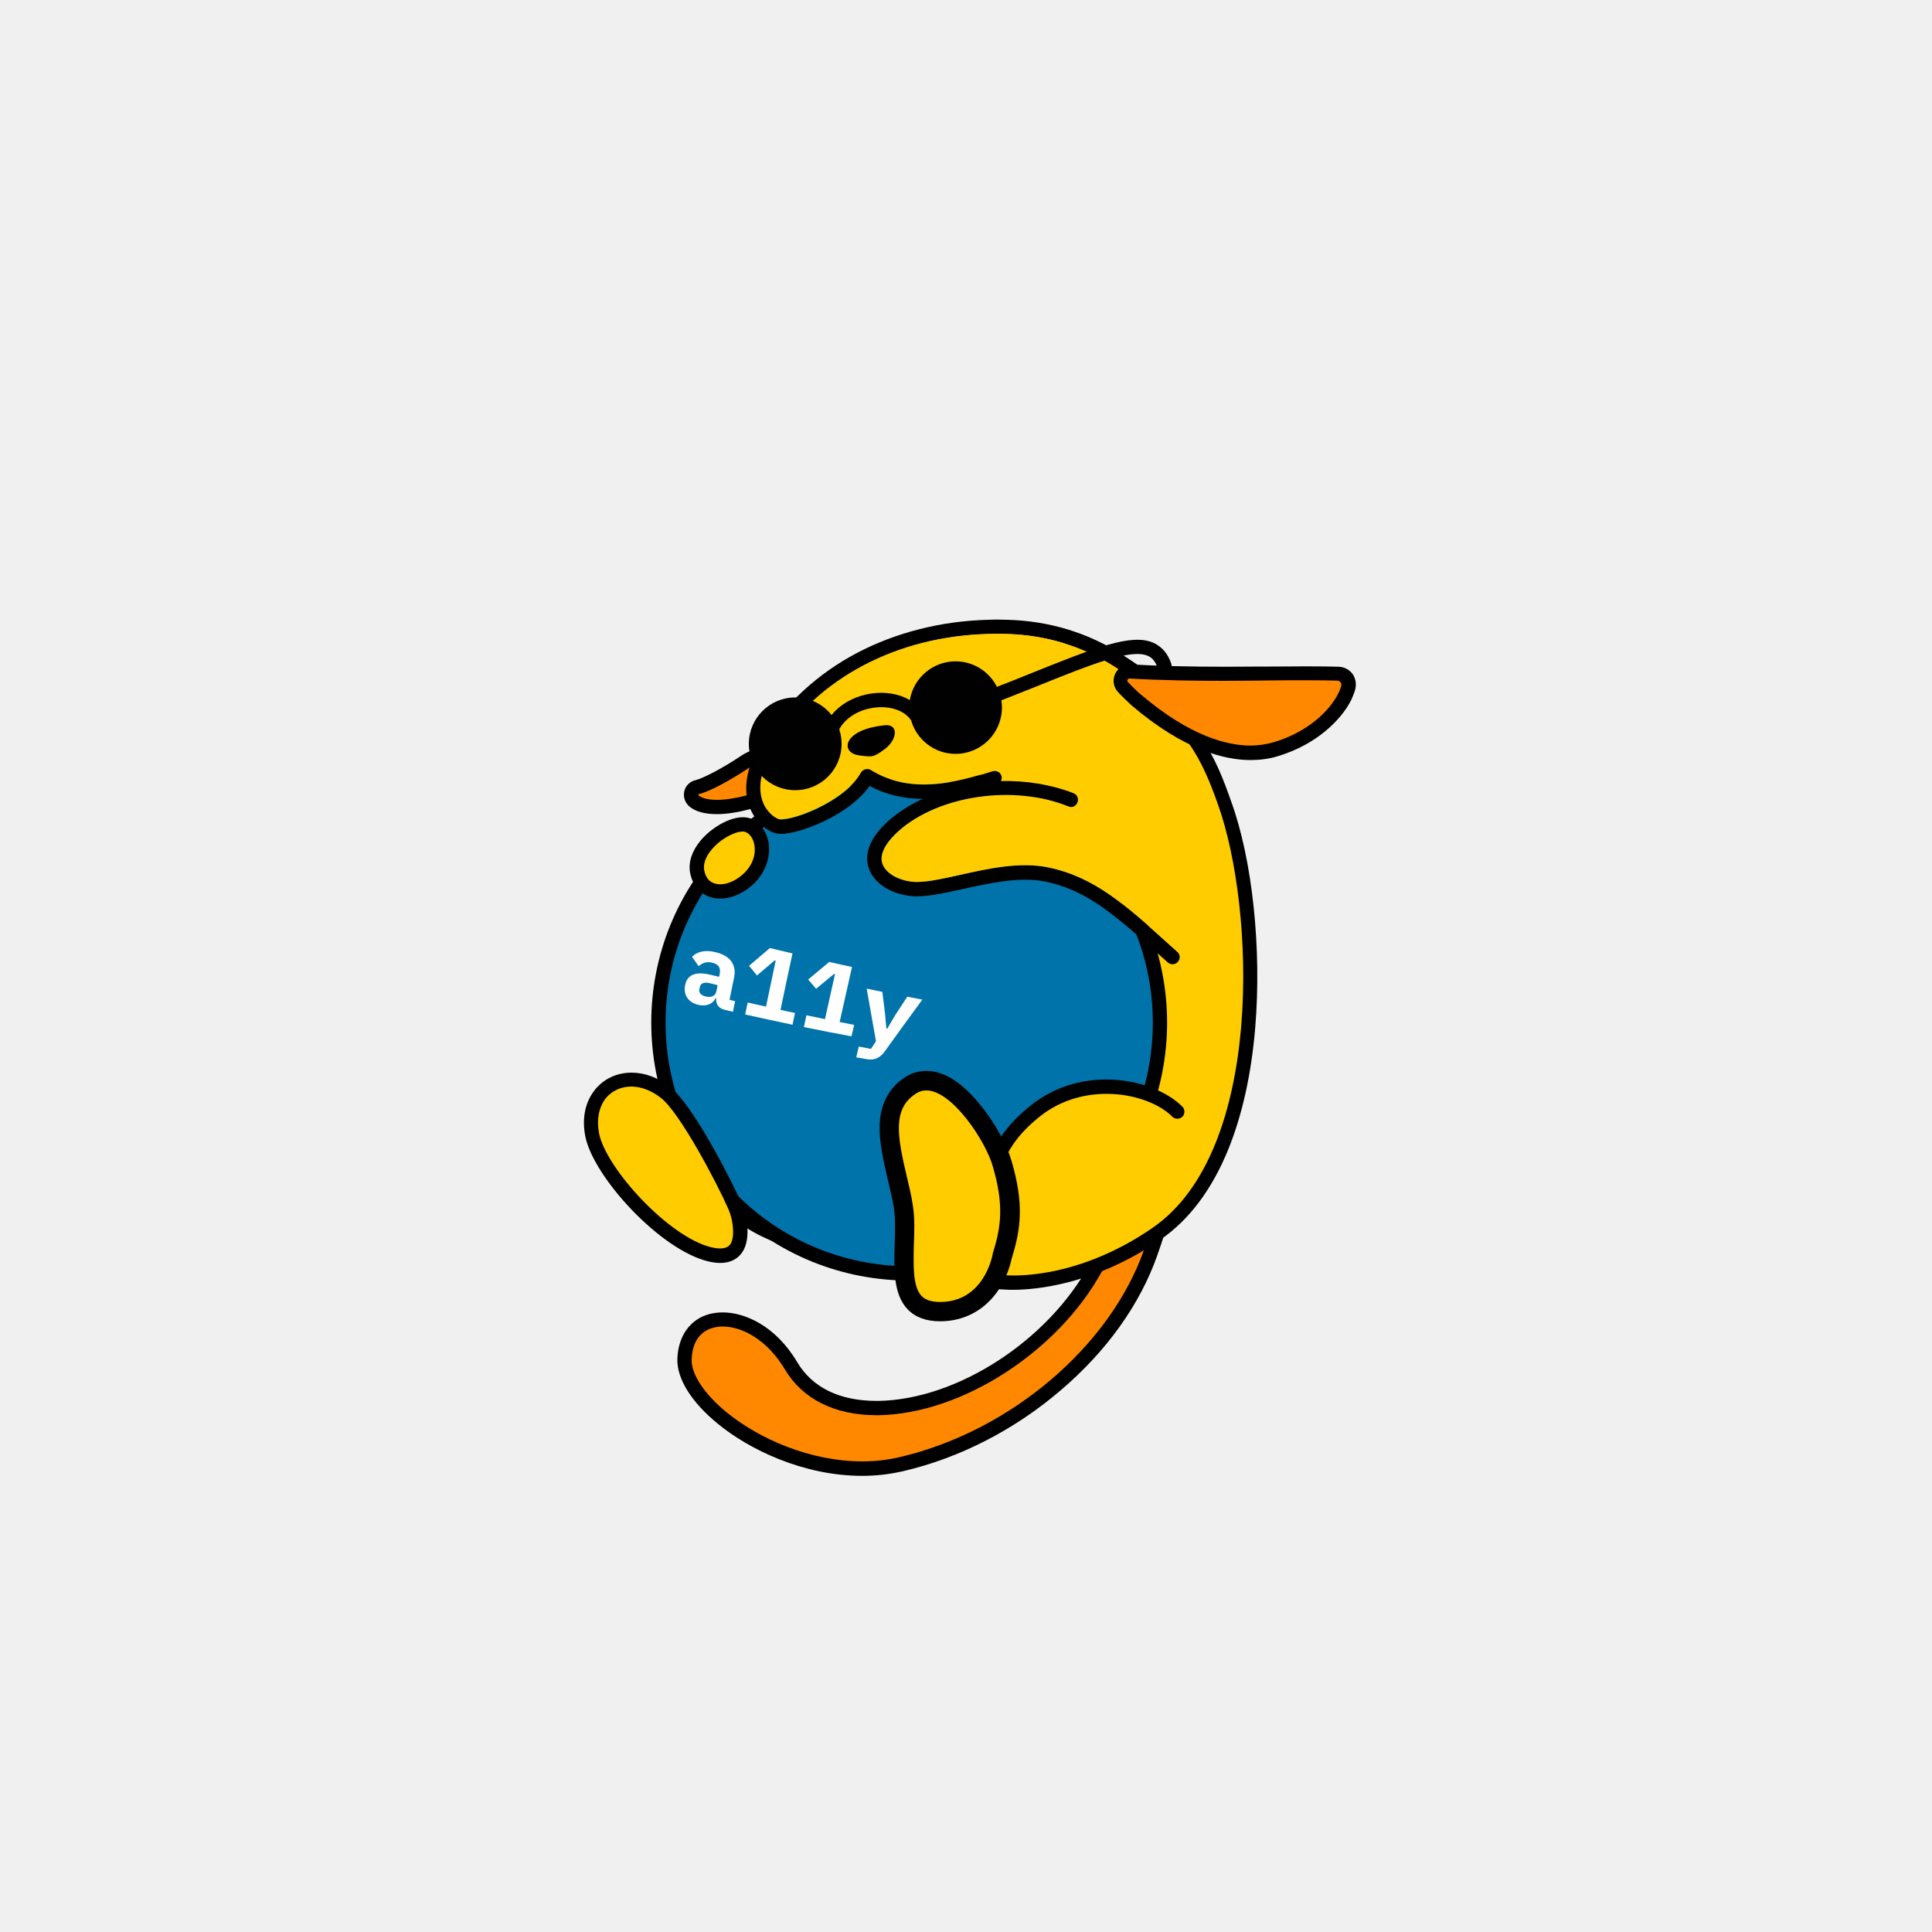
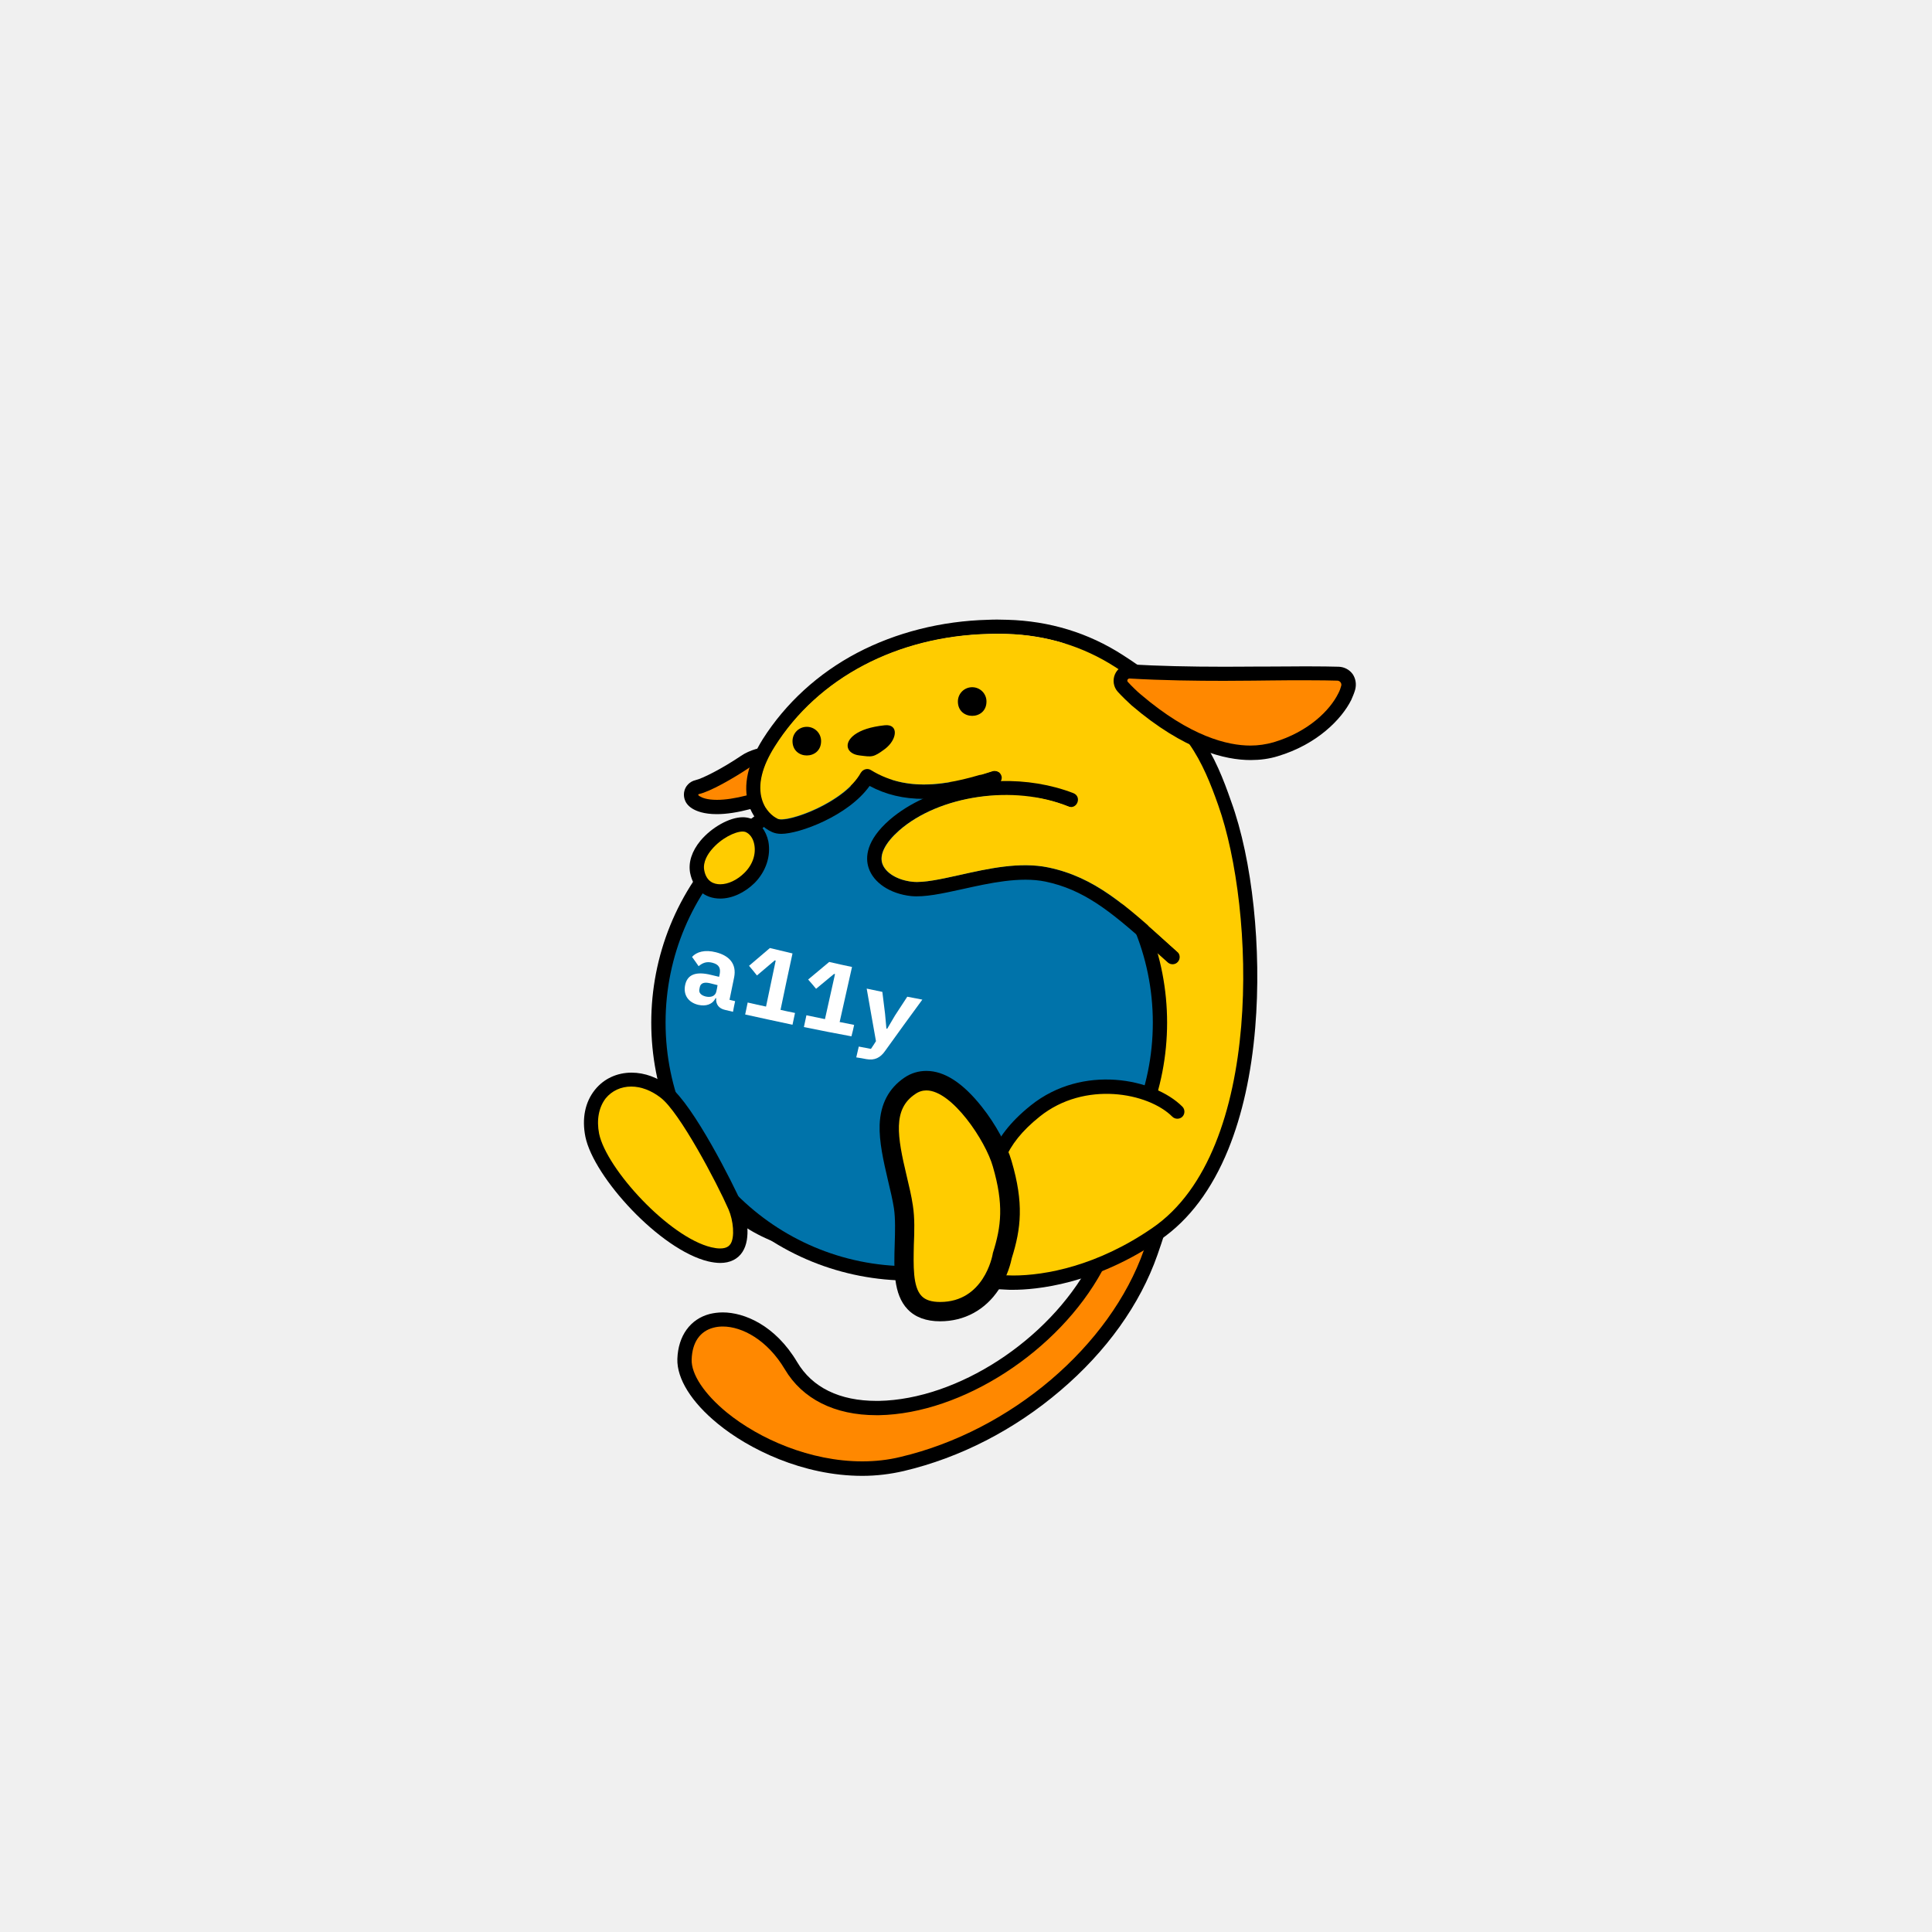
<svg xmlns="http://www.w3.org/2000/svg" version="1.1" id="Layer_1" x="0px" y="0px" viewBox="0 0 1000 1000" style="enable-background:new 0 0 1000 1000;" xml:space="preserve">
  <style type="text/css">
	.st0{fill:#FFCC00;}
	.st1{fill:#FF8800;}
	.st2{fill:#0073AA;}
	.st3{fill:#FFFFFF;}
	.st4{fill:#010101;}
</style>
  <g id="RightArm_1_">
    <path id="RightArm--bg" d="M436.6,504c-4.5,5.1-10.5,7.9-17,7.9c-9.1,0-18.5-5.5-24.4-14.4c-7.8-11.6-15.5-21.2-22.3-27.9l-4.8-4.7   c-2-2-1.1-5.3,1.6-6.1l6.5-1.7c3.2-0.9,6.4-2.7,9.1-5.5c3-3,4.8-6.7,5.2-10.4V430c0-1.3,1.5-2.1,2.5-1.3l9.3,6.9   c0.7,0.5,1.7,1.1,2.9,1.7c10.2,4.9,31.7,27.4,35.7,46.7C443,494.1,439.7,500.5,436.6,504z" />
    <path id="RightArm" class="st0" d="M402.1,444.1c-1.5-0.7-2.9-1.5-4.2-2.4l0,0c-0.5,5.5-3,11-7.3,15.3c-3.7,3.7-8.1,6.2-12.5,7.4   c8.7,8.6,17,19.8,23.2,29.1c4.5,6.7,11.6,11.1,18.3,11.1c4.1,0,8.1-1.6,11.4-5.4C444,484.4,413.7,449.6,402.1,444.1z" />
  </g>
  <g id="Tail--group">
    <path id="Tail--bg" d="M599.1,649.5c-9,25.7-26.4,50-50.3,70.3c-23.8,20.3-51.8,34.7-81,41.6c-6.9,1.6-14.1,2.5-21.5,2.5   c-30.8,0-58.9-13.9-74.8-27c-13.6-11.1-21.2-23.3-20.9-33.5c0.4-12,6.7-20.7,16.8-23.3c2.1-0.5,4.3-0.8,6.7-0.8   c11.2,0,27.2,6.7,38.5,25.7c7.8,13.2,22,20.1,41.1,20.1c0.4,0,0.8,0,1.2,0c40.7-0.8,87.6-31.2,109.1-70.8   c7.7-14.1,13.2-29.6,17.1-40.8c1.9-5.4,3.6-10.1,5.1-13.5c1.3-3.1,4.1-9.4,10.4-9.4c4.1,0,7.6,1.8,9.9,5   C612,603.2,609.8,618.9,599.1,649.5z" />
    <path id="Tail_2_" class="st1" d="M570.5,657.8c-22.7,41.7-72.5,73.9-115.5,74.7c-0.5,0-0.9,0-1.4,0c-21.6,0-38.3-8.4-47.4-23.8   c-9-15.1-22-22.1-32.1-22.1c-1.7,0-3.3,0.2-4.8,0.6c-7,1.8-11,7.6-11.3,16.4c-0.3,7.7,6.6,18,18.2,27.5   c16.8,13.7,43.2,25.3,70.1,25.3c6.6,0,13.3-0.7,19.8-2.3c57.2-13.5,108.5-57.4,126-107.1c5.4-15.3,16.7-49.2,4.5-49.2   C592.1,597.9,585.8,629.6,570.5,657.8z" />
  </g>
  <g id="Body--group">
    <path id="Body--bg" d="M649.7,531.9c-2,24-6.7,45.1-13.9,62.9c-8.5,20.9-20.3,36.6-35.1,46.8c-34,23.4-64.8,26-76.4,26   c-1.3,0-2.5,0-3.8-0.1c-18.4-0.8-26-4.4-32.7-7.5c-5.9-2.8-11-5.2-24.9-5.7c-37.5-1.5-67-9.9-83.1-23.6c-0.2-0.1-0.5-0.4-0.9-0.7   c-4.8-3.5-19.3-14.3-25-24.7c-5.3-9.7-6.2-22.3-2.3-31.4c13.4-31.2,24.5-40.5,33.5-48c3.6-3,6.4-5.3,8.8-8.7   c2.2-3.1,3.8-7.1,4.9-12.2c0-0.1,0-0.2,0.1-0.3c3.9-15,3.4-34.9,2.8-56c-0.2-5.7-0.3-11.7-0.4-17.5v-0.1c0-18.6,9.6-40.7,25.7-59.2   c18.1-20.8,41.6-33.6,66.1-36.2c20.2-2.1,34.3-3.1,45.9-3.1c43.7,0,58.6,14.8,82.2,48.4c7.5,10.6,12.1,22.5,16,33.7   C648.3,445.1,653.1,491.2,649.7,531.9z" />
    <path id="Body_1_" class="st0" d="M358.5,576.7c-3,7-2.2,17.4,2,25c5.6,10.3,23,22.2,24.1,23.2c15.1,12.9,43.7,20.5,78.7,21.9   c31.2,1.3,24.3,11.8,57.6,13.3c1.1,0,2.2,0.1,3.5,0.1c16.7,0,43.7-5,72.2-24.7c58-39.9,52.9-165.3,34-218.6   c-3.9-11.1-8.3-22.2-15.1-31.9c-23.5-33.5-36.6-45.2-76.2-45.2c-12.2,0-26.9,1.1-45.1,3.1c-49.9,5.3-85.3,55.3-85.3,88.1   c0.3,27.4,2.5,55.1-2.7,75.5c-1.4,6.5-3.4,11.2-6,14.9C390.4,534.9,376.8,533.8,358.5,576.7z" />
  </g>
  <g id="Ball--group">
    <ellipse id="Ball-bg" transform="matrix(0.7071 -0.7071 0.7071 0.7071 -236.4377 487.8127)" cx="470.6" cy="529.3" rx="133.5" ry="133.5" />
    <circle id="Ball_1_" class="st2" cx="470.6" cy="529.3" r="126.1" />
    <g id="a11y">
      <g>
        <path class="st3" d="M375.2,522.7c-3.1-0.7-4.8-2.9-4.5-6c-0.1,0-0.2,0-0.3-0.1c-1.6,3.3-5,4.4-9,3.5c-5-1.2-7.8-5-6.8-10.1     c1.1-5.7,5.7-7.3,13.4-5.4c1.7,0.4,2.5,0.6,4.2,1c0.1-0.5,0.2-0.8,0.3-1.3c0.6-3.2-0.3-5.1-3.8-6c-3.1-0.8-5.2,0.2-7.1,1.8     c-1.3-1.9-2-2.9-3.4-4.8c2.3-2.6,6.6-3.9,12.4-2.4c7.1,1.8,10.7,6.2,9.4,12.9c-1,4.7-1.4,7-2.4,11.7c1.2,0.3,1.7,0.4,2.9,0.7     c-0.5,2.2-0.7,3.3-1.1,5.5C377.8,523.3,377,523.1,375.2,522.7z M370.8,513.1c0.3-1.3,0.4-1.9,0.6-3.2c-1.6-0.4-2.4-0.6-4-1     c-3-0.7-4.8,0-5.2,2.1c-0.1,0.4-0.1,0.6-0.2,1c-0.4,1.9,0.9,3.2,3.3,3.8C368,516.4,370.3,515.6,370.8,513.1z" />
        <path class="st3" d="M385.7,525.1c0.5-2.5,0.8-3.7,1.3-6.2c3.8,0.9,5.7,1.3,9.5,2.1c2-9.5,3-14.3,5-23.8c-0.2,0-0.3-0.1-0.5-0.1     c-3.7,3.1-5.5,4.7-9.2,7.8c-1.6-2-2.4-3-4.1-5c4.3-3.7,6.5-5.5,10.8-9.2c4.7,1.1,7,1.7,11.7,2.8c-2.1,9.7-4.2,19.5-6.2,29.2     c3,0.7,4.5,1,7.5,1.6c-0.5,2.4-0.8,3.7-1.3,6.1C400.5,528.3,395.5,527.3,385.7,525.1z" />
        <path class="st3" d="M416.1,531.6c0.5-2.4,0.8-3.6,1.3-6.1c3.8,0.8,5.7,1.2,9.6,2c2.1-9.3,3.1-14,5.2-23.3     c-0.2,0-0.3-0.1-0.5-0.1c-3.7,3.1-5.6,4.6-9.3,7.7c-1.6-1.9-2.4-2.9-4.1-4.8c4.4-3.7,6.6-5.5,10.9-9.1c4.7,1.1,7.1,1.6,11.8,2.6     c-2.1,9.5-4.3,19-6.4,28.5c3,0.6,4.5,0.9,7.5,1.5c-0.5,2.4-0.8,3.6-1.4,5.9C430.9,534.6,426,533.6,416.1,531.6z" />
        <path class="st3" d="M469.6,515.9c3.1,0.6,4.6,0.9,7.8,1.5c-6.5,8.8-12.9,17.7-19.3,26.6c-2.4,3.4-5.3,5-9.7,4.2     c-2.1-0.4-3.1-0.6-5.2-0.9c0.5-2.3,0.8-3.4,1.3-5.6c2.5,0.5,3.8,0.7,6.3,1.2c1.1-1.6,1.6-2.4,2.6-4c-1.9-10.8-2.9-16.2-4.8-27.2     c3.3,0.7,4.9,1,8.1,1.7c0.6,4.5,0.8,6.8,1.4,11.3c0.3,3.1,0.4,4.7,0.7,7.7c0.2,0,0.2,0,0.4,0.1c1.6-2.7,2.4-4.1,4-6.8     C465.8,521.7,467.1,519.7,469.6,515.9z" />
      </g>
    </g>
  </g>
  <g id="RightHand--group">
    <path id="RightHand--bg" d="M390.6,457c-5.2,5.1-11.7,8.1-17.8,8.1c-8.1,0-14-5.1-15.6-13.3c-1-5.4,0.9-11.3,5.4-16.7   c5.8-6.9,14.9-12,21.7-12.1h0.2c1.3,0,2.6,0.2,3.8,0.6h0.2l0.1,0.1c4.5,1.8,7.9,6.2,9.1,11.8C399.1,443,396.5,451,390.6,457z" />
    <path id="RightHand" class="st0" d="M385.4,451.7c4.2-4.2,6-9.6,5-14.7c-0.6-3.1-2.3-5.5-4.6-6.4c-0.4-0.1-0.9-0.2-1.3-0.2h-0.1   c-4,0-11.3,3.6-16.1,9.4c-1.8,2.1-4.6,6.3-3.8,10.6c1.1,6,5.1,7.3,8.3,7.3C376.9,457.7,381.6,455.5,385.4,451.7z" />
  </g>
  <g id="RightFootGroup">
    <path id="RightFoot--bg" d="M384.3,648c-2.4,3.7-6.4,5.7-11.5,5.7c-1.9,0-4-0.3-6.2-0.8c-25-6-59.3-43.6-63.6-64.5   c-1.9-9.4-0.2-18,5-24.4c4.6-5.7,11.4-8.8,18.9-8.8c6.8,0,13.6,2.5,19.8,7.3c12.2,9.4,32.9,50.5,37.3,60.7   C386.5,629,388.9,640.9,384.3,648z" />
    <path id="RightFoot_1_" class="st0" d="M310.1,586.8c3.8,18.2,36.2,53.6,58.1,58.8c1.7,0.4,3.2,0.6,4.5,0.6c3.4,0,4.7-1.3,5.4-2.3   c2.3-3.5,1.5-12.1-1-17.9c-6.1-13.9-25.3-50.3-35.1-57.8c-4.9-3.8-10.2-5.8-15.3-5.8c-5.3,0-10,2.2-13.2,6.1   C309.9,573.2,308.7,579.7,310.1,586.8z" />
  </g>
  <g id="RightEar--group">
    <path id="RightEar--bg" d="M413.3,399.4c-0.4,4.4-3.8,8.4-11.1,12.9c-4.7,3-10.2,5.5-13.9,6.5c-6.5,1.7-12.3,2.6-17.3,2.6   c-6.7,0-10.6-1.6-12.7-2.9c-4.8-3-4.4-7.2-4.2-8.5c0.5-3.1,2.9-5.5,5.9-6.2c3.5-0.8,13.5-5.8,23.6-12.6c4.2-2.9,10.7-4.8,16.1-4.8   c5.8,0,9.1,2.2,10.8,4.1C412.6,392.9,413.6,396,413.3,399.4z" />
    <path id="RightEar" class="st1" d="M361.4,411.3c0,0.3,0.4,0.7,0.9,0.9c1.1,0.7,3.6,1.8,8.8,1.8c4.3,0,9.5-0.8,15.4-2.3   c5.2-1.4,19.1-8.8,19.5-13c0.1-1.3-0.2-2.4-0.9-3.2c-1-1.1-2.8-1.7-5.3-1.7c-3.9,0-8.9,1.5-11.9,3.5c-8.5,5.7-20.5,12.5-26.1,13.7   C361.5,411.1,361.4,411.2,361.4,411.3z" />
  </g>
  <g id="Head--group">
    <path id="Head--bg" d="M516.4,328.1c1.6,0,3.2,0,4.8,0.1c20.6,0.6,39.5,6.5,55.9,17c11.2,7.2,17.5,11.4,25.9,25.2   c1.5,2.5,9,0.8,7.9-1.1c-10.1-17.6-17.5-22.3-29.8-30.3c-17.7-11.4-37.8-17.6-59.7-18.2c-1.6,0-3.3-0.1-5-0.1l0,0   c-1.6,0-3.3,0-4.9,0.1c-24.3,0.6-47.8,6.6-67.8,17.1c-20.2,10.6-37.1,26.1-48.9,44.7c-7.7,12.3-10.3,23.9-7.4,33.5   c2.4,7.8,7.9,12.7,12.3,14.6c1.4,0.6,2.9,0.9,4.7,0.9c9.3,0,34.7-9.3,45.7-24.8c8.4,4.5,17.6,6.7,28.1,6.7c12.6,0,25-3.2,36.4-6.9   c3-1,3.8-2.2,3.9-4.1c0-1.3-1.2-3.6-3.8-3.5c-0.3,0-0.7,0.1-1,0.2c-11.2,3.6-23.3,6.9-35.4,6.9c-9.3,0-18.6-2-27.4-7.4   c-0.6-0.4-1.3-0.5-1.9-0.5c-1.3,0-2.5,0.6-3.2,1.8l-0.1,0.1c-7.9,14.3-33.3,24.1-41.2,24.1c-0.7,0-1.3-0.1-1.7-0.3   c-2.8-1.2-6.6-4.6-8.2-10c-2.3-7.5,0-17,6.6-27.4c22.5-35.7,63.4-57.1,110.6-58.3l0,0C513.2,328.1,514.8,328.1,516.4,328.1" />
    <path id="Head" class="st0" d="M516.6,399.4c-1-0.4-2-0.7-3-0.3c-19.7,6.3-42.5,12-62.8-0.5c-1.7-1.1-4-0.5-5.1,1.2l-0.1,0.1   c-8.6,15.7-38.3,26-43,23.9c-2.8-1.2-6.6-4.6-8.2-10c-2.3-7.5,0-17,6.6-27.4c22.5-35.7,63.4-57.1,110.6-58.3l0,0   c3.1-0.1,6.3-0.1,9.5,0c20.6,0.6,39.5,6.5,55.9,17c13.2,8.5,19.7,12.7,30.6,33.6C613.2,389.2,523.2,402.2,516.6,399.4z" />
  </g>
  <g id="LeftArm--group">
    <path id="LeftArm--bg" d="M478,413.3c-6.4,2.9-12.4,6.6-17.6,11.1c-12.1,10.6-12.6,19.4-10.8,24.8c2.5,7.7,11.1,13.4,21.9,14.6   c7.1,0.7,16.2-1.3,26.7-3.6c13.9-3.1,29.7-6.6,42.9-3.9c19.6,4.1,33.3,15,53.1,32.7l10.3,9.2c1.5,1.3,3.9,1.2,5.2-0.4   c1.3-1.5,1.2-3.9-0.4-5.2l0,0l-2.9-2.6c-24-21.7-39.9-36-63.8-41c-14.8-3.1-31.3,0.6-46,3.9c-9.5,2.1-18.5,4.1-24.3,3.5   c-7.8-0.8-14.1-4.6-15.7-9.5c-1.5-4.7,1.6-10.7,8.7-17c20.7-18.2,59.1-23.7,87.5-12.5c4.7,1.9,7.4-5.1,2.7-6.9   c-11.4-4.4-24.6-6.6-37.7-6.2C507.7,404.7,487.3,409.1,478,413.3z" />
    <path id="LeftArm" class="st0" d="M615.4,451c11.7,12.2,17,60.3-6,41.6l0,0l-2.9-2.6c-24-21.7-39.9-36-63.8-41   c-14.8-3.1-31.3,0.6-46,3.9c-9.5,2.1-18.5,4.1-24.3,3.5c-7.8-0.8-14.1-4.6-15.7-9.5c-1.5-4.7,1.6-10.7,8.7-17   c20.7-18.2,59.3-24,87.5-12.5C557.5,419.4,599,433.9,615.4,451z" />
  </g>
  <g id="LeftEar--group">
    <path id="LeftEar--bg" d="M701.4,357.1c-0.5,1.7-1.2,3.4-2,5.2c-5,10-17.7,23-38,29.1c-4.5,1.4-9.3,2-14,2h-0.1   c-13,0-34.2-4.9-61.6-28.3c-1.9-1.7-5.1-4.8-7.1-7c-2.3-2.5-2.8-6.1-1.5-9.1s4.4-5.1,7.8-5.1c0.2,0,0.3,0,0.5,0   c13.9,0.8,30.1,1.2,48.4,1.2c8.1,0,14.8-0.1,19.3-0.1c2,0,3.5,0,4.5,0c7.4,0,13.3-0.1,18.2-0.1c8.1,0,13.7,0.1,17.1,0.2   c2.9,0.1,5.6,1.5,7.3,3.9C701.7,351.3,702.2,354.2,701.4,357.1z" />
    <path id="LeftEar" class="st1" d="M590.4,359.4c25.7,21.9,45.1,26.5,56.8,26.5h0.1c4,0,8-0.6,11.9-1.7   c18.1-5.4,29.2-16.6,33.5-25.3c0.8-1.5,1.2-2.8,1.5-3.9c0.4-1.3-0.6-2.6-1.9-2.7c-3.3-0.1-8.9-0.2-16.7-0.2c-5.4,0-11.6,0-18.2,0.1   c-3.3,0-12.2,0.2-23.9,0.2c-13.9,0-31.7-0.2-48.8-1.2c0,0,0,0-0.1,0c-0.9,0-1.5,1.1-0.8,1.8C585.8,355.2,588.8,358.1,590.4,359.4z" />
  </g>
  <g id="Face--group">
    <path id="RightEye" d="M417.6,376.2c-4.1,0-7.4,3.3-7.4,7.4c0,9.9,14.8,9.9,14.8,0C425,379.5,421.7,376.2,417.6,376.2z" />
    <path id="LeftEye" d="M503.2,355.7c-4.1,0-7.4,3.3-7.4,7.4c0,9.9,14.8,9.9,14.8,0C510.6,359,507.3,355.7,503.2,355.7L503.2,355.7   L503.2,355.7z" />
    <path id="Nose" d="M457.9,375.4c-7.4,0.8-12.3,2.5-15.6,4.9c-5.9,4.4-4.1,9.9,2.5,10.7c6.6,0.8,7.1,1.2,13.2-3.3   C464.5,382.8,465.3,374.6,457.9,375.4L457.9,375.4z" />
  </g>
-   <path class="st4" d="M606.2,343.4c-1.8-5.2-4.8-8.6-9-10.6c-11.4-5.2-30.2,2.3-64.3,16c-5.2,2.1-10.8,4.4-16.9,6.7  c-3.9-7.8-12.1-13.2-21.4-13.2c-11.9,0-21.8,8.7-23.7,20.1c-0.8-0.5-1.6-0.9-2.4-1.3c-5.9-2.6-12.9-3.2-20-1.7  c-7.7,1.7-14.1,5.7-18.1,10.7c-4.4-5.6-11.2-9.1-18.8-9.1c-13.2,0-24,10.7-24,24s10.7,24,24,24s24-10.7,24-24c0-2.6-0.4-5.1-1.2-7.5  c2.5-4.9,8.4-9.3,15.7-10.8c5.5-1.2,11-0.8,15.4,1.2c2.7,1.2,4.8,3,6.1,5c2.9,10,12.1,17.3,23,17.3c13.2,0,24-10.7,24-24  c0-1.3-0.1-2.5-0.3-3.7c6.2-2.5,12.1-4.8,17.4-6.9c30-12.1,49.9-20,58.5-16.1c2.3,1,3.9,3,5,6.3c0.7,1.9,2.8,2.9,4.7,2.3  C605.9,347.5,606.9,345.4,606.2,343.4z" />
  <g id="LeftLEg--group">
    <path id="LetLeg" class="st0" d="M512.4,655.2c-4.6-5.2-3.7-15.7-1.9-29.4c2.6-19.8,5-34.5,25.4-50.8c24.4-19.5,62.2-15,76.2-0.5   c3.6,3.7,6.7,10.9,7.3,18.8c0.9,11.4-22.2,42.4-44.8,51.8C552,654.7,520.6,664.4,512.4,655.2z" />
    <path id="LeftLeg--bg_1_" d="M512.4,658.9c-1.2,0-2.3-0.5-3-1.6c-4.7-6.7-4.5-17.2-2.6-32c2.5-19,4.6-35.5,26.8-53.2   c26.8-21.4,63.7-14,78.4,0.7c1.4,1.4,1.4,3.8,0,5.2s-3.8,1.4-5.2,0c-12.5-12.5-45.4-18.7-68.6-0.1c-18.9,15.1-21.4,28.2-24.1,48.4   c-1.4,11-2.3,21.8,1.3,26.7c1.2,1.7,0.8,4-0.9,5.2C513.9,658.7,513.1,658.9,512.4,658.9z" />
  </g>
  <g id="LeftFoot--group">
    <path id="LeftFoot--bg" d="M523.7,651.2c-0.4,1.9-2,9.1-6.7,16.2c-7,10.6-17.8,16.5-30.4,16.5c-7.2,0-12.9-2.1-16.8-6.2   c-7.5-7.8-7.1-21-6.7-33.7v-0.1c0.2-6.4,0.4-13.1-0.4-18.5c-0.7-4.4-1.8-9.1-3.1-14.5c-2.4-10.2-4.6-20.1-4.3-28.7   c0.4-10.7,4.7-18.9,12.8-24.4c3.5-2.4,7.4-3.5,11.4-3.5c9.3,0,18.9,6.2,28.7,18.6c7.1,8.9,13.1,20,15.4,28.1   C530,622.8,528.5,635.9,523.7,651.2z" />
    <path id="LeftFoot_1_" class="st0" d="M477,670.8c2,2.1,5.2,3.1,9.6,3.1c22.6,0,27-23.7,27.2-24.7c0-0.2,0.1-0.4,0.1-0.6   c4.4-13.9,5.7-25.2,0-44.8c-3.7-13.2-21.1-39.4-34.4-39.4c-2,0-4,0.6-5.8,1.9c-11.7,7.8-9.3,21.8-4.4,42.4   c1.2,5.1,2.5,10.4,3.2,15.3c1,6.4,0.8,13.5,0.5,20.4C472.8,655,472.4,666,477,670.8z" />
  </g>
</svg>
